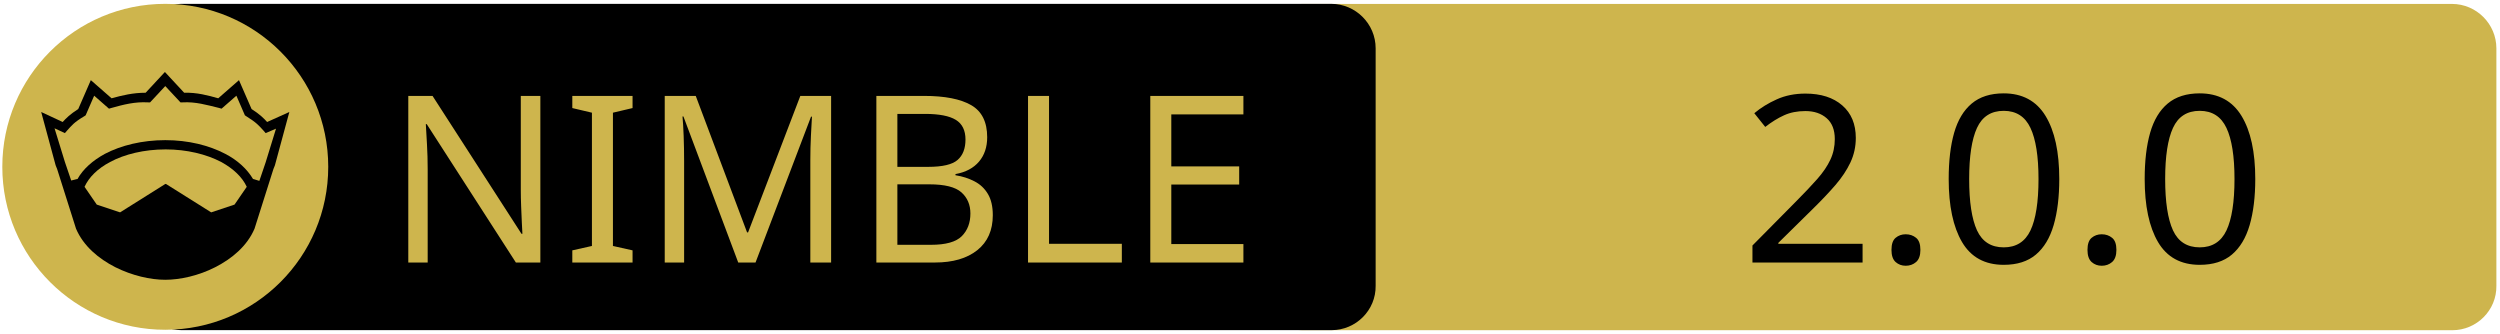
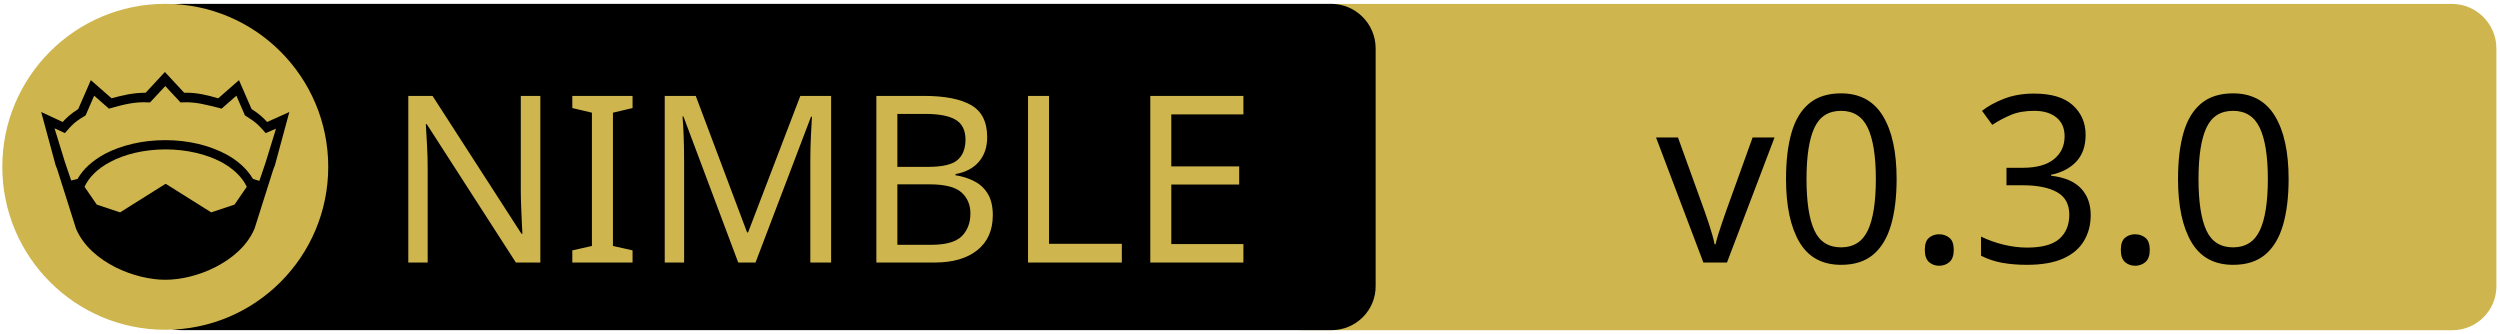
<svg xmlns="http://www.w3.org/2000/svg" width="675" height="90" xml:space="preserve" version="1.1">
  <g>
    <path fill="#CEB54D" id="svg_15" d="m662.123,89.159l-310.5,0c-6.6,0 -12,-5.4 -12,-12l0,-64.1c0,-6.6 5.4,-12 12,-12l310.4,0c6.6,0 12,5.4 12,12l0,64.1c0.1,6.6 -5.3,12 -11.9,12z" />
    <path id="svg_1" d="m359.524,89.139l-310.5,0c-6.6,0 -12,-5.4 -12,-12l0,-64.1c0,-6.6 5.4,-12 12,-12l310.4,0c6.6,0 12,5.4 12,12l0,64.1c0.1,6.6 -5.3,12 -11.9,12z" />
    <rect id="svg_2" fill="none" height="45.9" width="315.3" class="st0" y="24.539" x="60.224" />
    <circle id="svg_4" fill="#CEB54D" r="44" cy="45.039" cx="44.624" class="st1" />
    <g id="XMLID_4_">
      <path id="svg_5" d="m78.124,30.239l-3.9,14.4l-0.4,1l-5.1,16.1c0,0 0,0 0,0c-2,4.7 -6.1,8.1 -10.6,10.4c-4.5,2.3 -9.5,3.4 -13.5,3.4c-4,0 -8.9,-1.1 -13.5,-3.4c-4.5,-2.3 -8.6,-5.7 -10.6,-10.4c0,0 0,0 0,0l-5.1,-16.1l-0.4,-1l-3.9,-14.4l5.8,2.7c0.9,-1 2,-2.1 4.2,-3.5l3.4,-7.8l5.6,4.9c2.9,-0.8 5.8,-1.5 9.2,-1.5l5.2,-5.6l5.2,5.6c3.4,-0.1 6.4,0.7 9.2,1.5l5.6,-4.9l3.4,7.8c2.2,1.4 3.3,2.5 4.2,3.5l6,-2.7z" />
      <g id="XMLID_6_">
        <g id="svg_6">
          <path id="svg_7" fill="#CEB54D" d="m66.624,50.439l-3.3,4.8l-6.3,2.1l-12.1,-7.6c-0.1,-0.1 -0.3,-0.1 -0.4,0l-12.1,7.6l-6.3,-2.1l-3.3,-4.8c1.2,-2.6 3.5,-4.9 6.9,-6.7c3.9,-2.1 9.2,-3.4 15,-3.4c5.7,0 11,1.3 15,3.4c3.3,1.8 5.7,4.1 6.9,6.7z" class="st1" />
        </g>
        <g id="svg_8" />
      </g>
      <g id="XMLID_5_">
        <g id="svg_9">
          <path id="svg_10" fill="#CEB54D" d="m74.524,34.739l-2.8,9.1l-1.7,5l-1.6,-0.5c0,0 -0.1,0 -0.1,0c-1.6,-2.7 -4.2,-5.1 -7.5,-6.8c-4.4,-2.3 -10,-3.7 -16.2,-3.7c-6.2,0 -11.9,1.4 -16.3,3.7c-3.3,1.8 -5.9,4.1 -7.4,6.8c0,0 -0.1,0 -0.1,0l-1.6,0.4l-1.7,-5l-2.8,-9.1l2.8,1.3l0.6,-0.7c1.2,-1.3 1.8,-2.2 4.7,-3.9l0.3,-0.2l2.3,-5.3l4,3.5l0.7,-0.2c3.2,-0.9 6.3,-1.7 9.8,-1.5l0.6,0l4.1,-4.4l4.1,4.4l0.6,0c3.5,-0.2 6.5,0.7 9.8,1.5l0.7,0.2l4,-3.5l2.3,5.3l0.3,0.2c2.9,1.8 3.5,2.6 4.7,3.9l0.6,0.7l2.8,-1.2z" class="st1" />
        </g>
        <g id="svg_11" />
      </g>
    </g>
    <text x="-442" y="-350" id="svg_16" font-size="63px" font-family="'PT Sans Caption'" fill="#CEB54D" class="st1 st2 st3" transform="matrix(1 0 0 1 546.13 420.879)">NIMBLE</text>
-     <text x="-76.0" y="-350" id="svg_17" font-size="63px" font-family="'PT Sans Caption'" fill="#000000" class="st1 st2 st3" transform="matrix(1 0 0 1 546.13 420.879)">2.0.0</text>
+     <text x="-99.0" y="-350" id="svg_17" font-size="63px" font-family="'PT Sans Caption'" fill="#000000" class="st1 st2 st3" transform="matrix(1 0 0 1 546.13 420.879)">v0.3.0</text>
  </g>
</svg>
